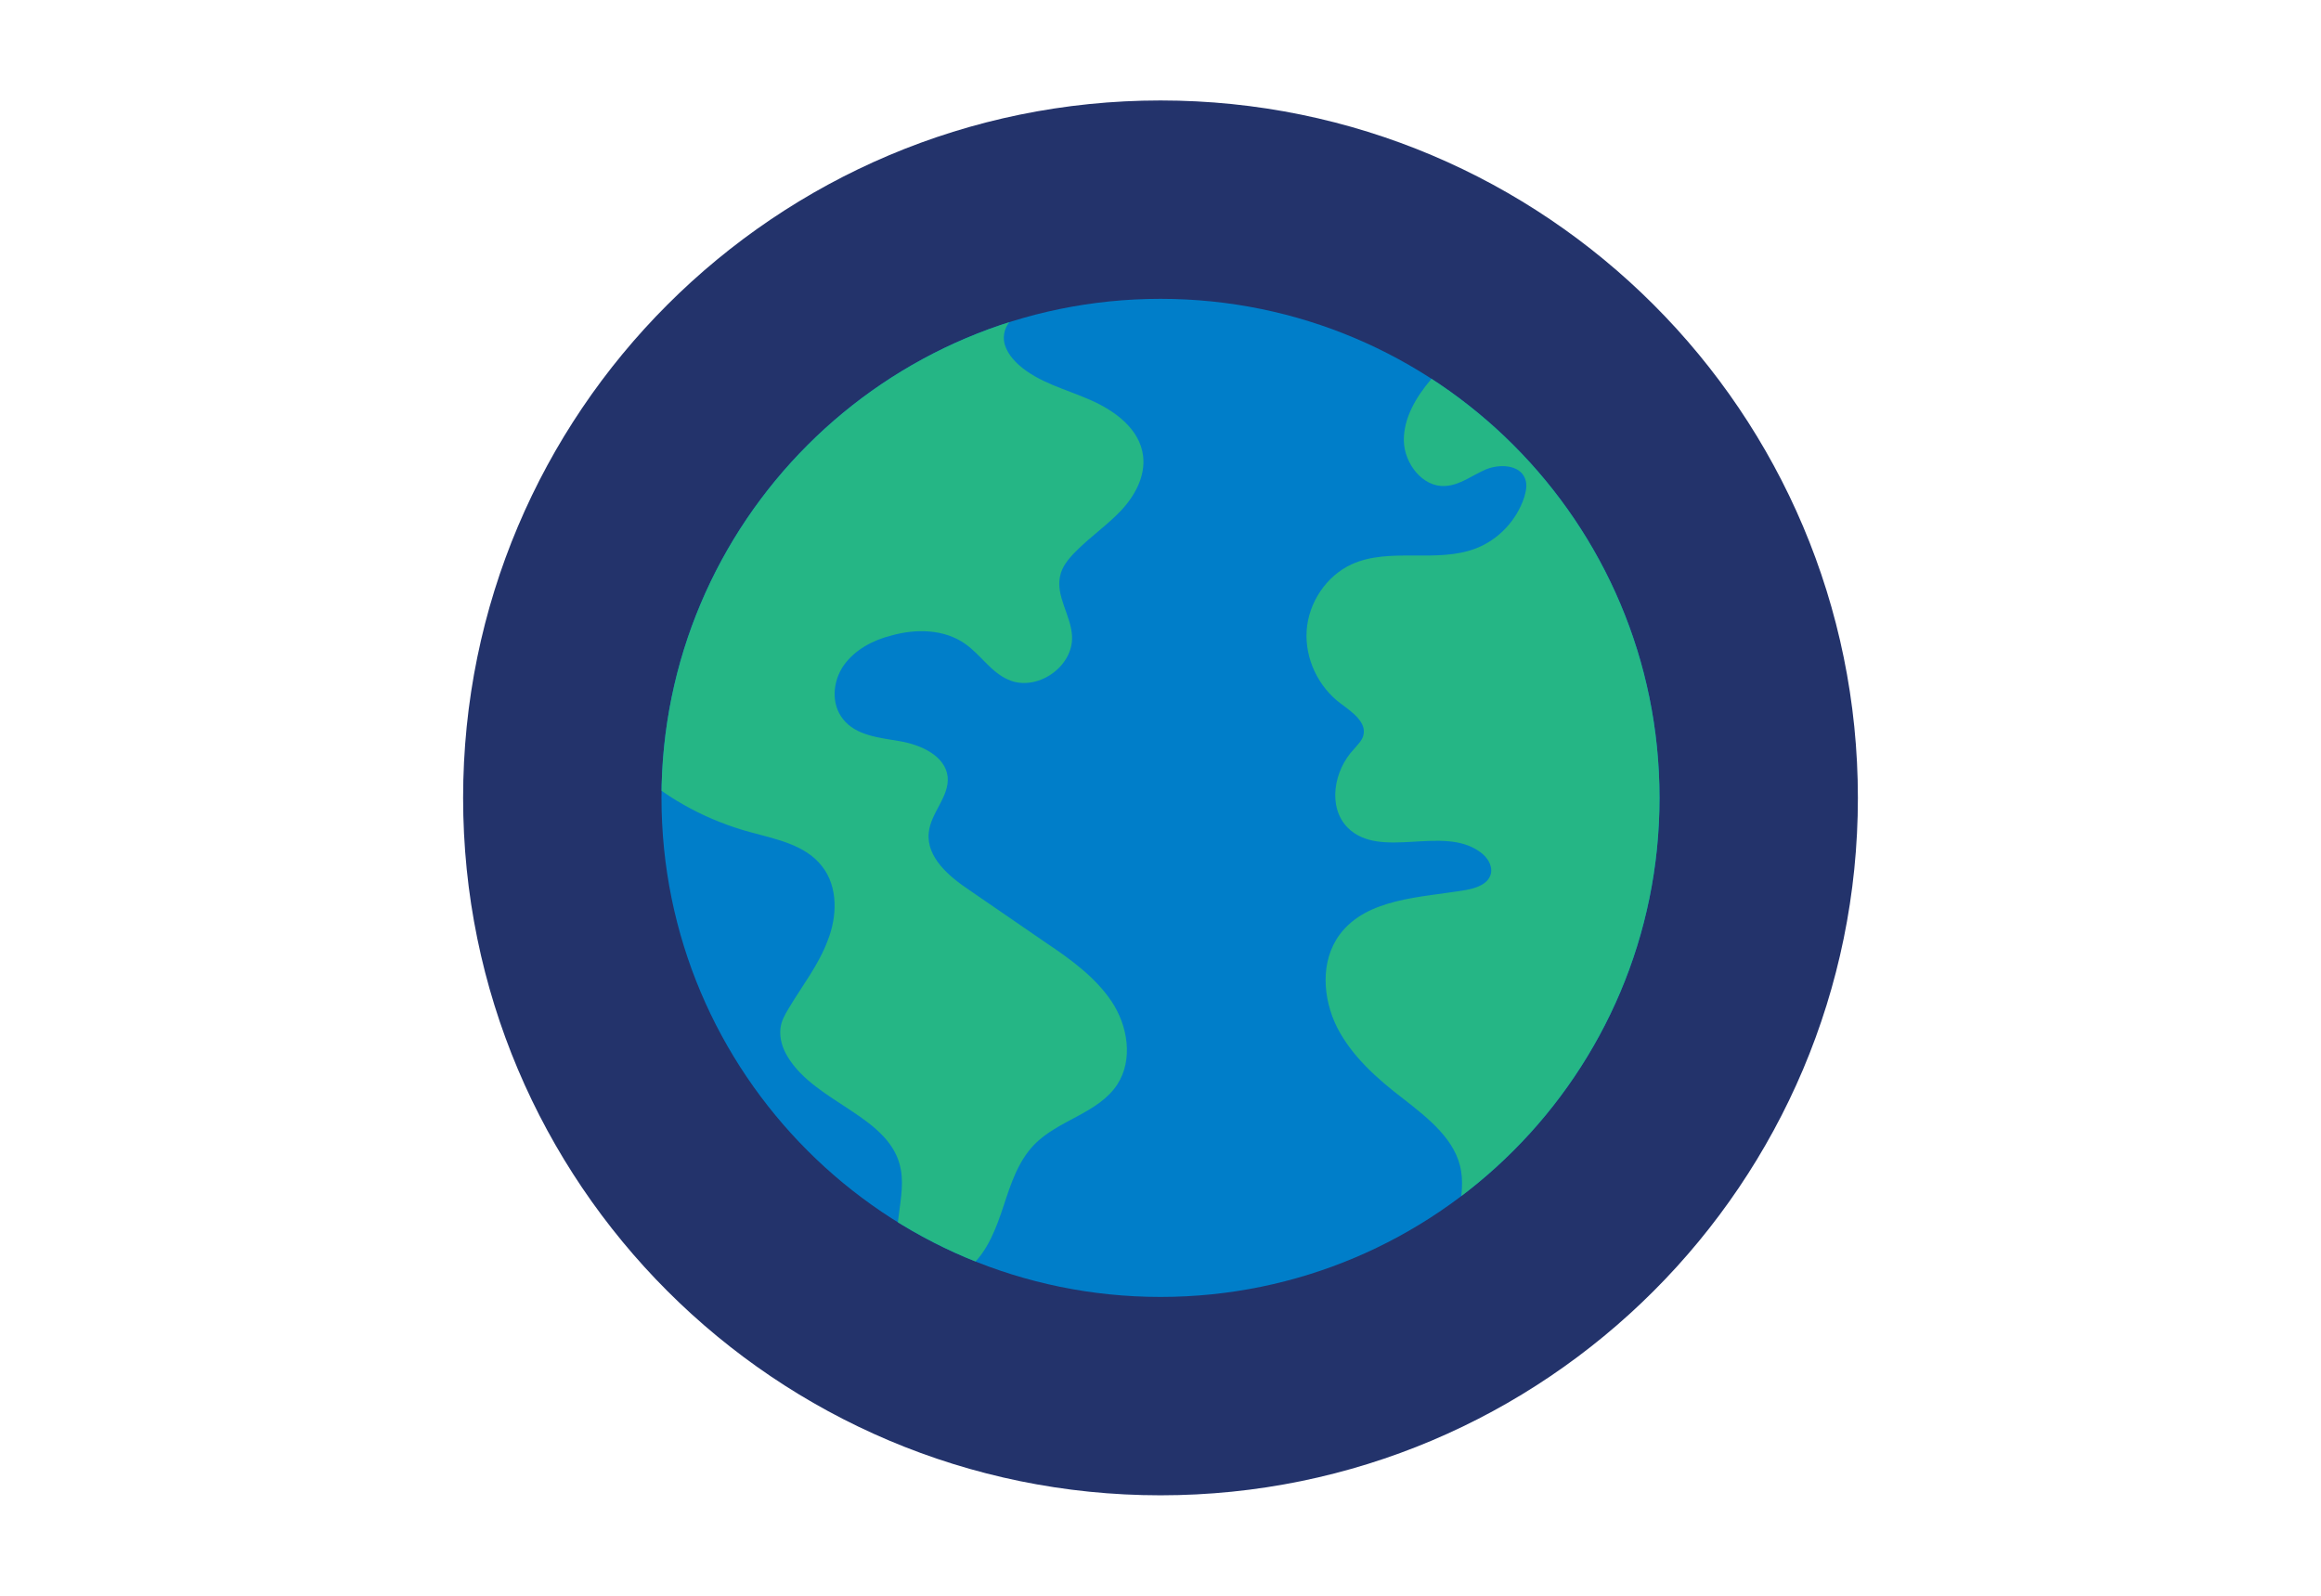
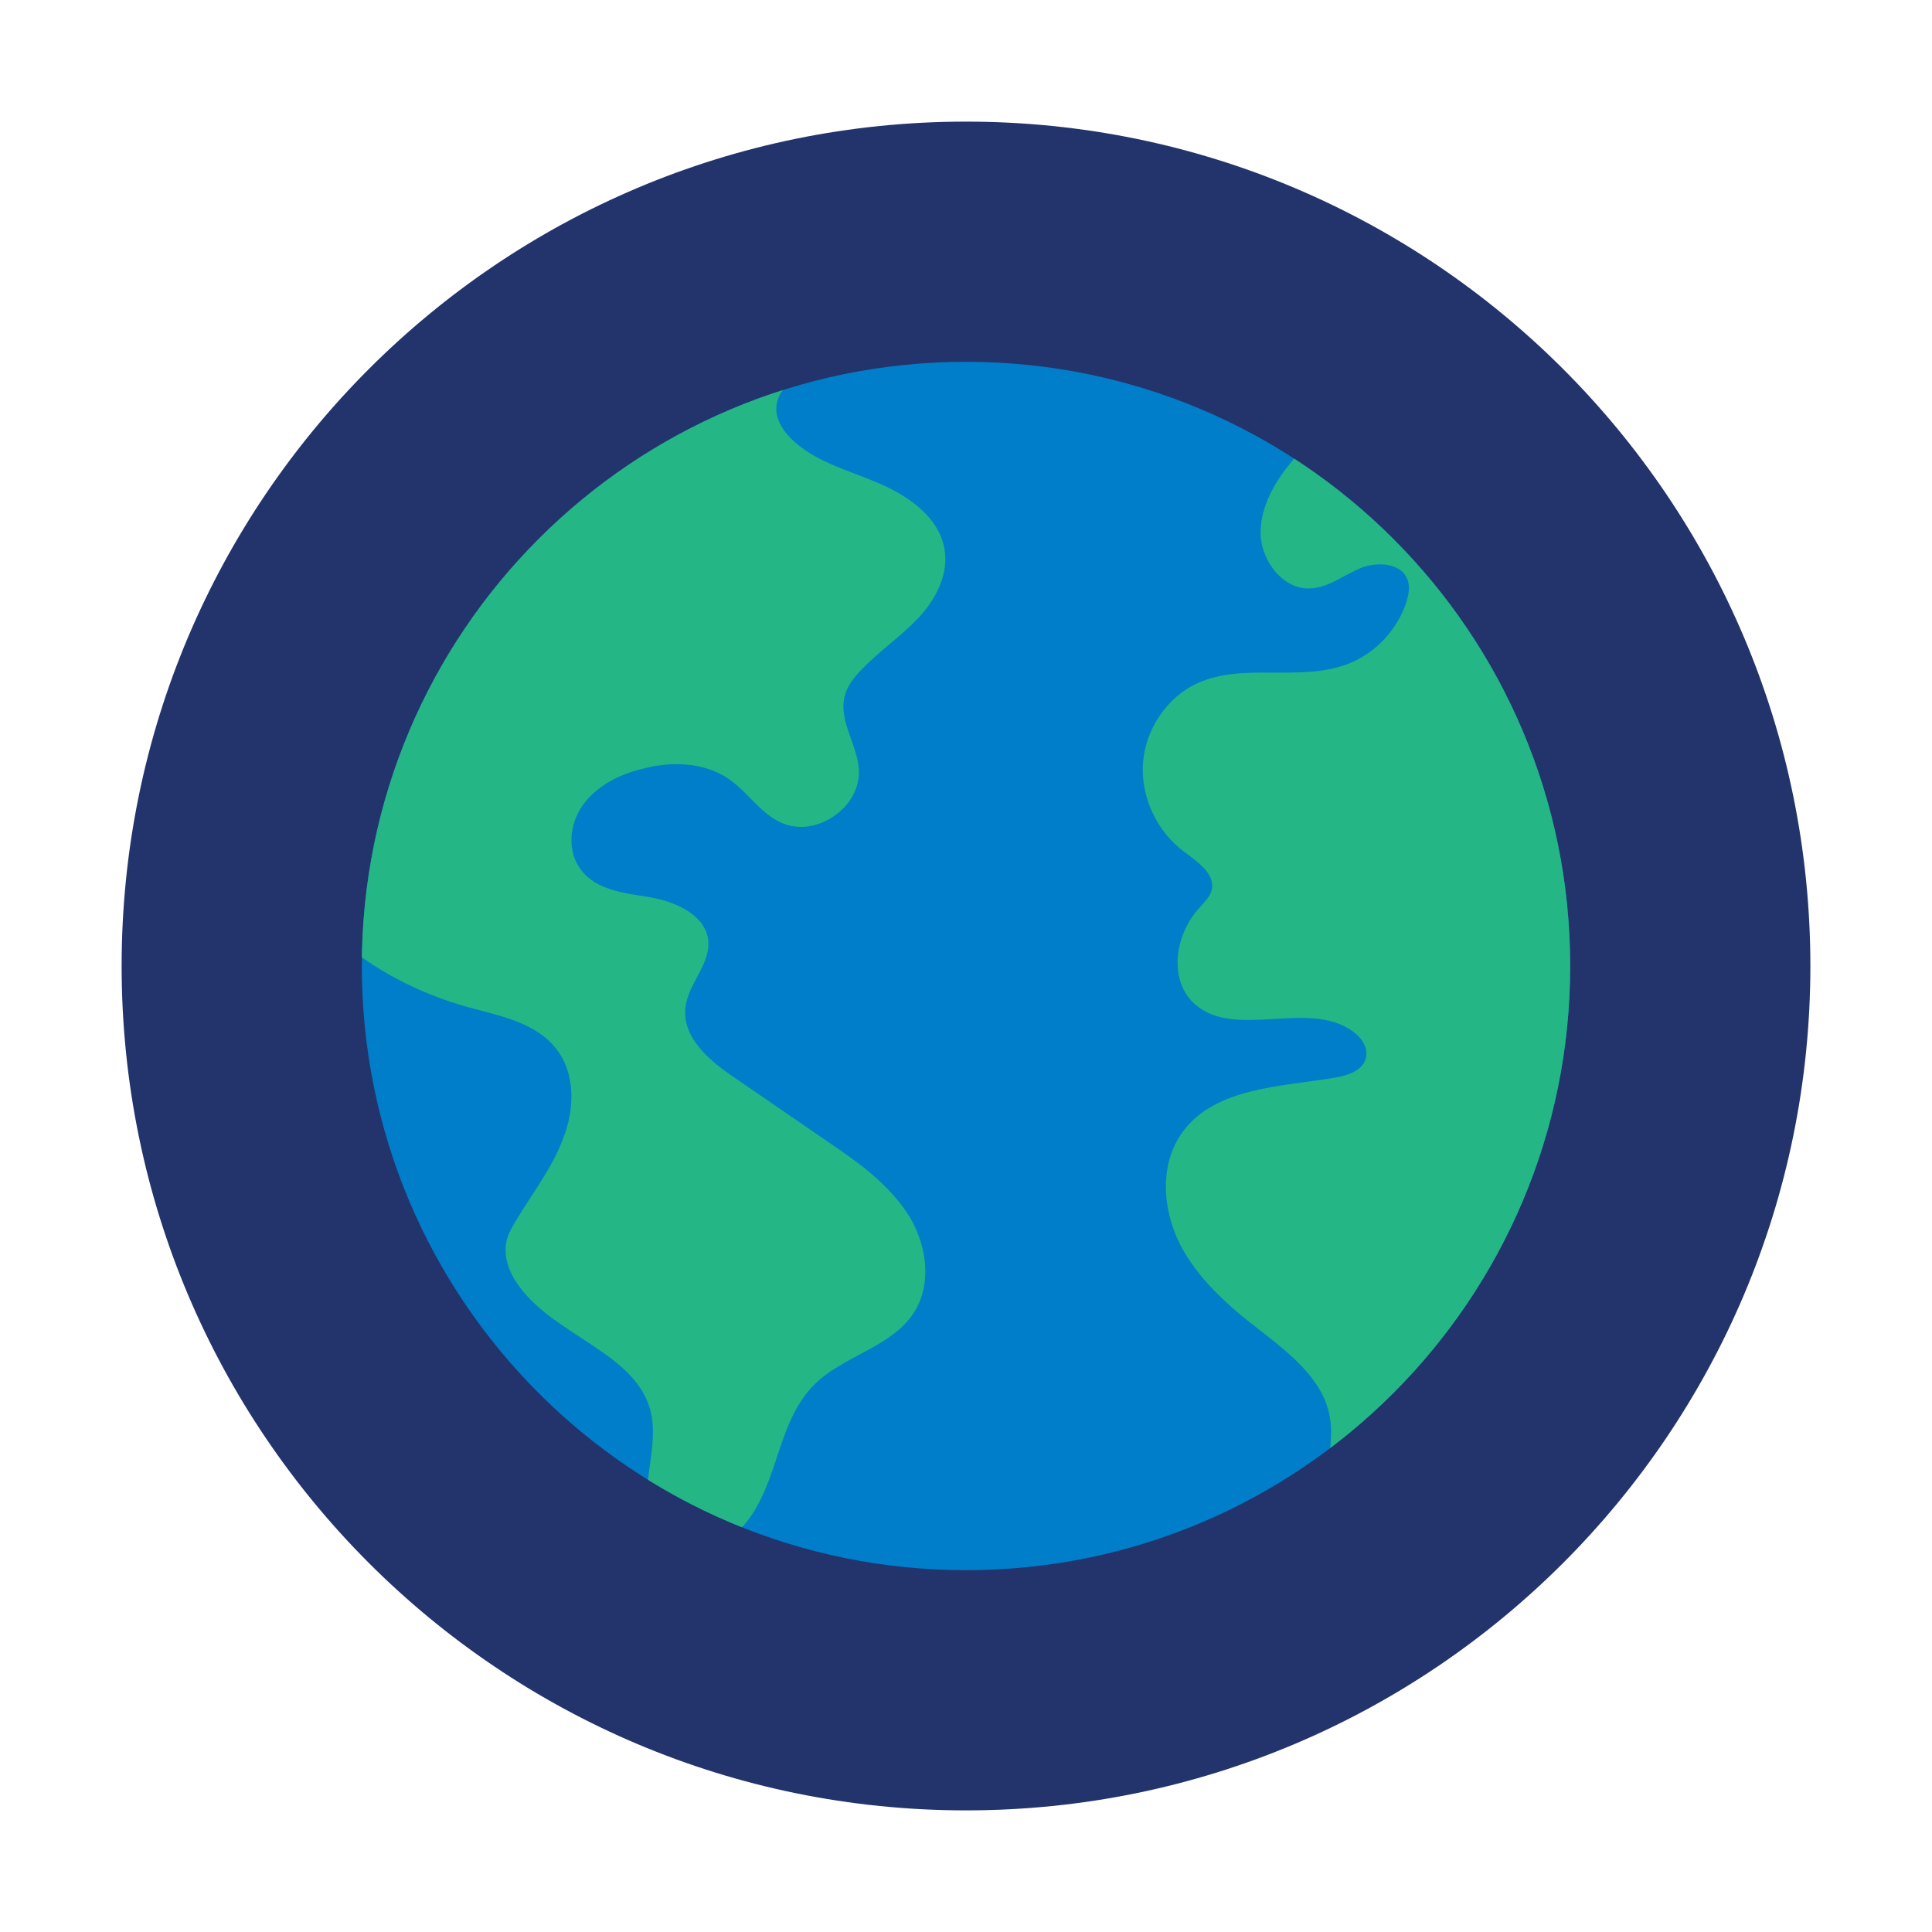
- <svg xmlns="http://www.w3.org/2000/svg" xmlns:xlink="http://www.w3.org/1999/xlink" viewBox="0 0 640 440">
-   <circle fill="#23336B" cx="320" cy="220" r="192.3" />
-   <circle fill="#007EC9" cx="320" cy="220" r="137.6" />
+ <svg xmlns="http://www.w3.org/2000/svg" xmlns:xlink="http://www.w3.org/1999/xlink" id="Layer_1" viewBox="0 0 440 440">
+   <style>.st0{fill:#23336B;} .st1{fill:#007EC9;} .st2{clip-path:url(#SVGID_2_);} .st3{fill:#25B685;}</style>
+   <circle class="st0" cx="220" cy="220" r="192.3" />
+   <circle class="st1" cx="220" cy="220" r="137.6" />
  <defs>
-     <circle id="a" cx="320" cy="220" r="137.6" />
+     <circle id="SVGID_1_" cx="220" cy="220" r="137.6" />
  </defs>
-   <clipPath id="b">
-     <use xlink:href="#a" overflow="visible" />
+   <clipPath id="SVGID_2_">
+     <use xlink:href="#SVGID_1_" overflow="visible" />
  </clipPath>
-   <g clip-path="url(#b)">
-     <path fill="#25B685" d="M313.4 69.1c-17.2-7.5-37.2-4-54.7 2.8-32 12.1-59.7 34.2-80.5 61.3-11.2 14.6-20.9 32.3-18.4 50.7 3.1 22.9 24.6 39.4 46.9 45.5 7.3 2 15.4 3.5 20 9.5 4.4 5.6 4.2 13.8 1.5 20.5-2.5 6.7-7 12.4-10.7 18.6-1.1 1.8-2.1 3.6-2.3 5.6-.3 2.8.6 5.5 2 7.8 7.8 12.9 28.6 16.4 31.2 31.1 1.7 9.2-4.6 20.7 2 27.4 4.4 4.5 12.5 3.4 17.3-.8 4.7-4.2 7-10.5 9-16.5 2-6.1 4-12.3 8.4-16.9 6.6-6.9 17.8-8.7 23-16.7 4.4-6.8 2.9-16.2-1.6-22.9-4.5-6.7-11.3-11.6-18-16.1-7-4.8-14.1-9.7-21.1-14.5-5.7-3.8-12-9.1-11.3-15.9.5-5.5 5.8-10 5.2-15.5-.7-5.7-7.3-8.7-13-9.7s-12.3-1.5-15.9-6.2c-3.3-4.2-2.8-10.4.3-14.8 3.1-4.3 8-6.9 13.2-8.2 6.8-1.9 14.5-1.7 20.2 2.3 4.3 3 7.1 7.8 11.9 9.9 7.8 3.5 18.1-3.5 17.6-12.1-.3-5.6-4.5-10.9-3.3-16.4.5-2.6 2.3-4.8 4.2-6.7 4-4.1 8.7-7.3 12.5-11.3 3.9-4.1 6.9-9.6 6.2-15.2-.9-7.4-7.7-12.4-14.5-15.4s-14.3-4.8-19.8-9.7c-2.2-2-4.2-4.7-4.1-7.7.2-5.2 5.9-8 11-9.4 7.9-2.2 16.2-3.3 24.4-3.4l2.8-1.9c2.2 1.1 4.6-2 3.9-4.3-1-2.4-3.3-3.8-5.5-4.8zm162.7 108.3c-9.2-35-32.7-56.2-56.3-83.6L414 90c-8.9 4.5-13 6.9-19.4 14.6-4.1 4.8-7.6 10.7-7.5 16.9.1 6.3 5.2 12.9 11.4 12.5 4.1-.2 7.5-3 11.3-4.6 3.7-1.5 9.2-1.3 10.7 2.5.7 1.7.3 3.5-.2 5.2-2.1 6.4-7.1 11.7-13.3 14.1-10.9 4.2-23.8-.4-34.3 4.4-7 3.2-11.9 10.6-12.4 18.3-.5 7.7 3.2 15.5 9.4 20.1 3.1 2.3 7.3 5.2 6.2 8.9-.4 1.4-1.6 2.5-2.6 3.7-5.5 5.8-7.3 15.9-1.7 21.6 9 9 26.2-.8 36.5 6.7 2 1.4 3.5 3.7 3 6-.7 2.9-4.1 4-6.9 4.5-12.4 2.1-27.3 2.2-34.8 12.3-5.4 7.3-4.7 17.6-.7 25.6 4.1 8 11.1 14.2 18.3 19.7 6.9 5.4 14.6 11.4 15.9 20 .7 4.2-.3 8.4-.4 12.5-.1 4.2 1.1 8.9 4.6 11.1 4 2.5 9.2 1 13.5-1 14.1-6.7 25.5-18.3 33.8-31.5 8.2-13.2 13.6-27.9 17.8-43 8.4-30.2 12-63 3.9-93.7z" />
-   </g>
+   <path class="st2 st3" d="M213.4 69.1c-17.2-7.5-37.2-4-54.7 2.8-32 12.1-59.7 34.2-80.5 61.3-11.2 14.6-20.9 32.3-18.4 50.7 3.1 22.9 24.6 39.4 46.9 45.5 7.3 2 15.4 3.5 20 9.5 4.4 5.6 4.2 13.8 1.5 20.5-2.5 6.7-7 12.4-10.7 18.6-1.1 1.8-2.1 3.6-2.3 5.6-.3 2.8.6 5.5 2 7.8 7.8 12.9 28.6 16.4 31.2 31.1 1.7 9.2-4.6 20.7 2 27.4 4.4 4.5 12.5 3.4 17.3-.8 4.7-4.2 7-10.5 9-16.5 2-6.1 4-12.3 8.4-16.9 6.6-6.9 17.8-8.7 23-16.7 4.4-6.8 2.9-16.2-1.6-22.9-4.5-6.7-11.3-11.6-18-16.1-7-4.8-14.1-9.7-21.1-14.5-5.7-3.8-12-9.1-11.3-15.9.5-5.5 5.8-10 5.2-15.5-.7-5.7-7.3-8.7-13-9.7s-12.3-1.5-15.9-6.2c-3.3-4.2-2.8-10.4.3-14.8 3.1-4.3 8-6.9 13.2-8.2 6.8-1.9 14.5-1.7 20.2 2.3 4.3 3 7.1 7.8 11.9 9.9 7.8 3.5 18.1-3.5 17.6-12.1-.3-5.6-4.5-10.9-3.3-16.4.5-2.6 2.3-4.8 4.2-6.7 4-4.1 8.7-7.3 12.5-11.3 3.9-4.1 6.9-9.6 6.2-15.2-.9-7.4-7.7-12.4-14.5-15.4s-14.3-4.8-19.8-9.7c-2.2-2-4.2-4.7-4.1-7.7.2-5.2 5.9-8 11-9.4 7.9-2.2 16.2-3.3 24.4-3.4l2.8-1.9c2.2 1.1 4.6-2 3.9-4.3-1-2.4-3.3-3.8-5.5-4.8zm162.7 108.3c-9.2-35-32.7-56.2-56.3-83.6L314 90c-8.9 4.5-13 6.9-19.4 14.6-4.1 4.8-7.6 10.7-7.5 16.9.1 6.3 5.2 12.9 11.4 12.5 4.1-.2 7.5-3 11.3-4.6 3.7-1.5 9.2-1.3 10.7 2.5.7 1.7.3 3.5-.2 5.2-2.1 6.4-7.1 11.7-13.3 14.1-10.9 4.2-23.8-.4-34.3 4.4-7 3.2-11.9 10.6-12.4 18.3s3.2 15.5 9.4 20.1c3.1 2.3 7.3 5.2 6.2 8.9-.4 1.4-1.6 2.5-2.6 3.7-5.5 5.8-7.3 15.9-1.7 21.6 9 9 26.2-.8 36.5 6.7 2 1.4 3.5 3.7 3 6-.7 2.9-4.1 4-6.9 4.5-12.4 2.1-27.3 2.2-34.8 12.3-5.4 7.3-4.7 17.6-.7 25.6 4.1 8 11.1 14.2 18.3 19.7 6.9 5.4 14.6 11.4 15.9 20 .7 4.2-.3 8.4-.4 12.5-.1 4.2 1.1 8.9 4.6 11.1 4 2.5 9.2 1 13.5-1 14.1-6.7 25.5-18.3 33.8-31.5 8.2-13.2 13.6-27.9 17.8-43 8.4-30.2 12-63 3.9-93.7z" />
</svg>
